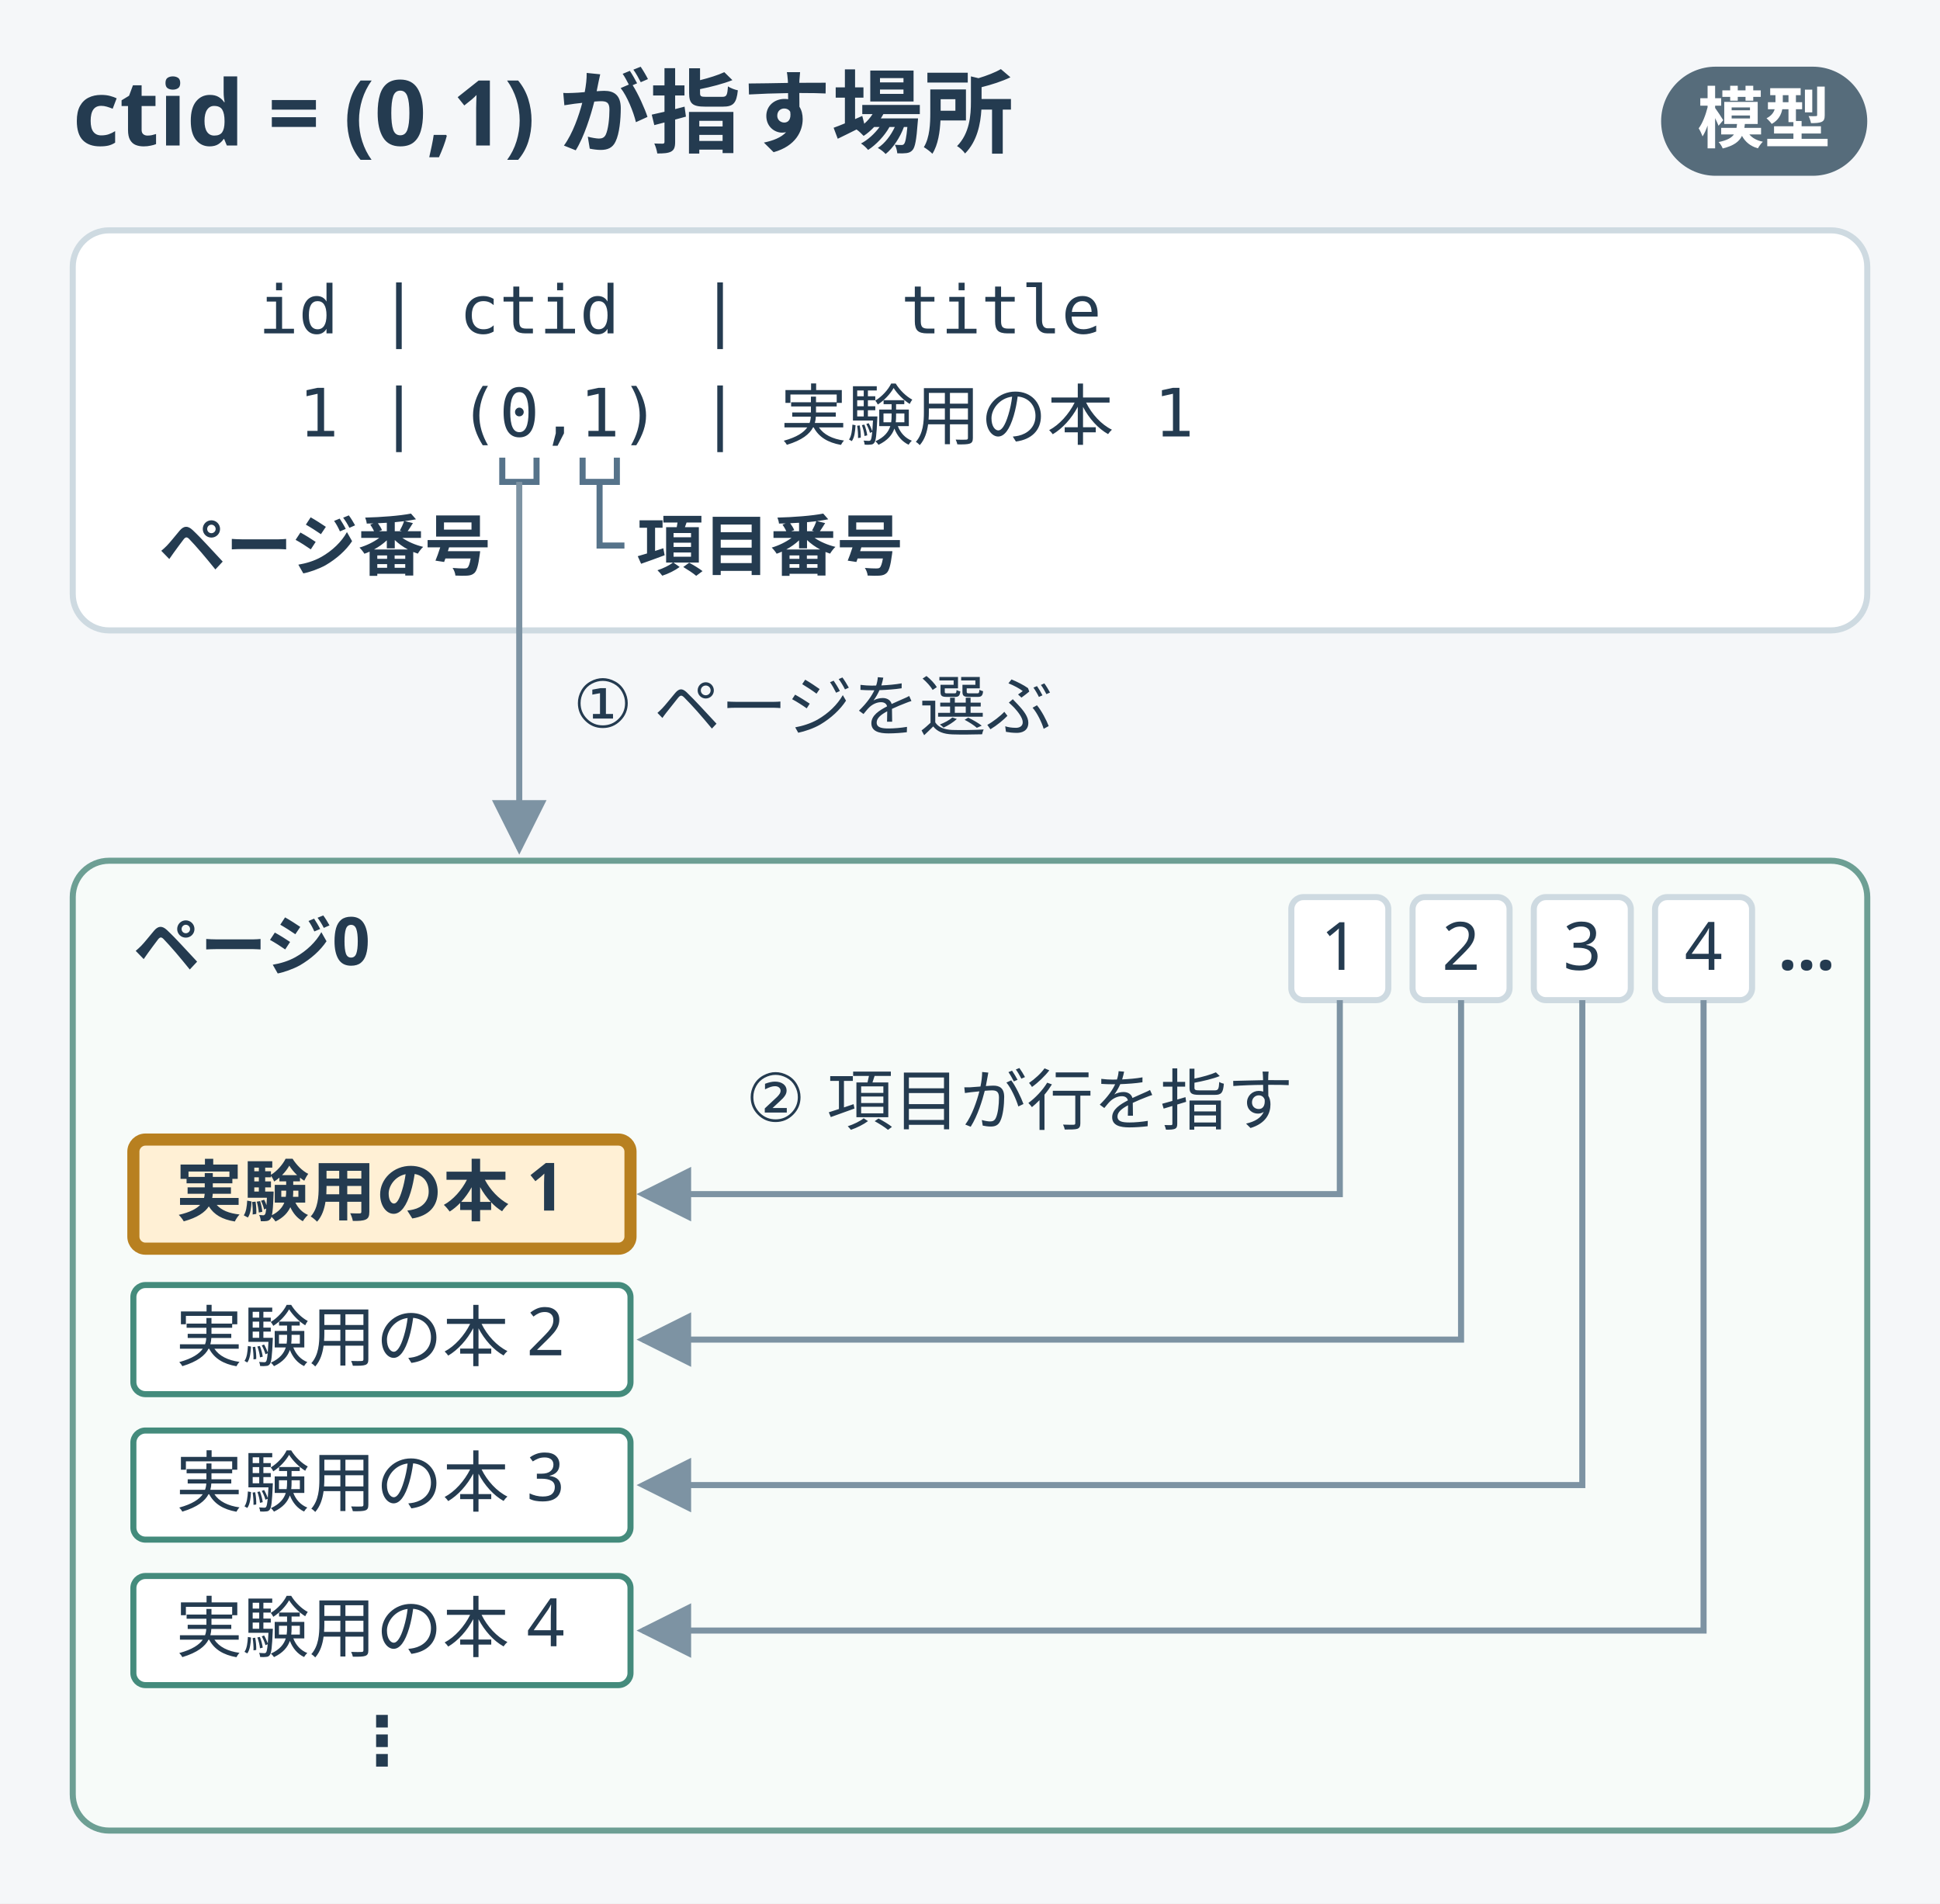
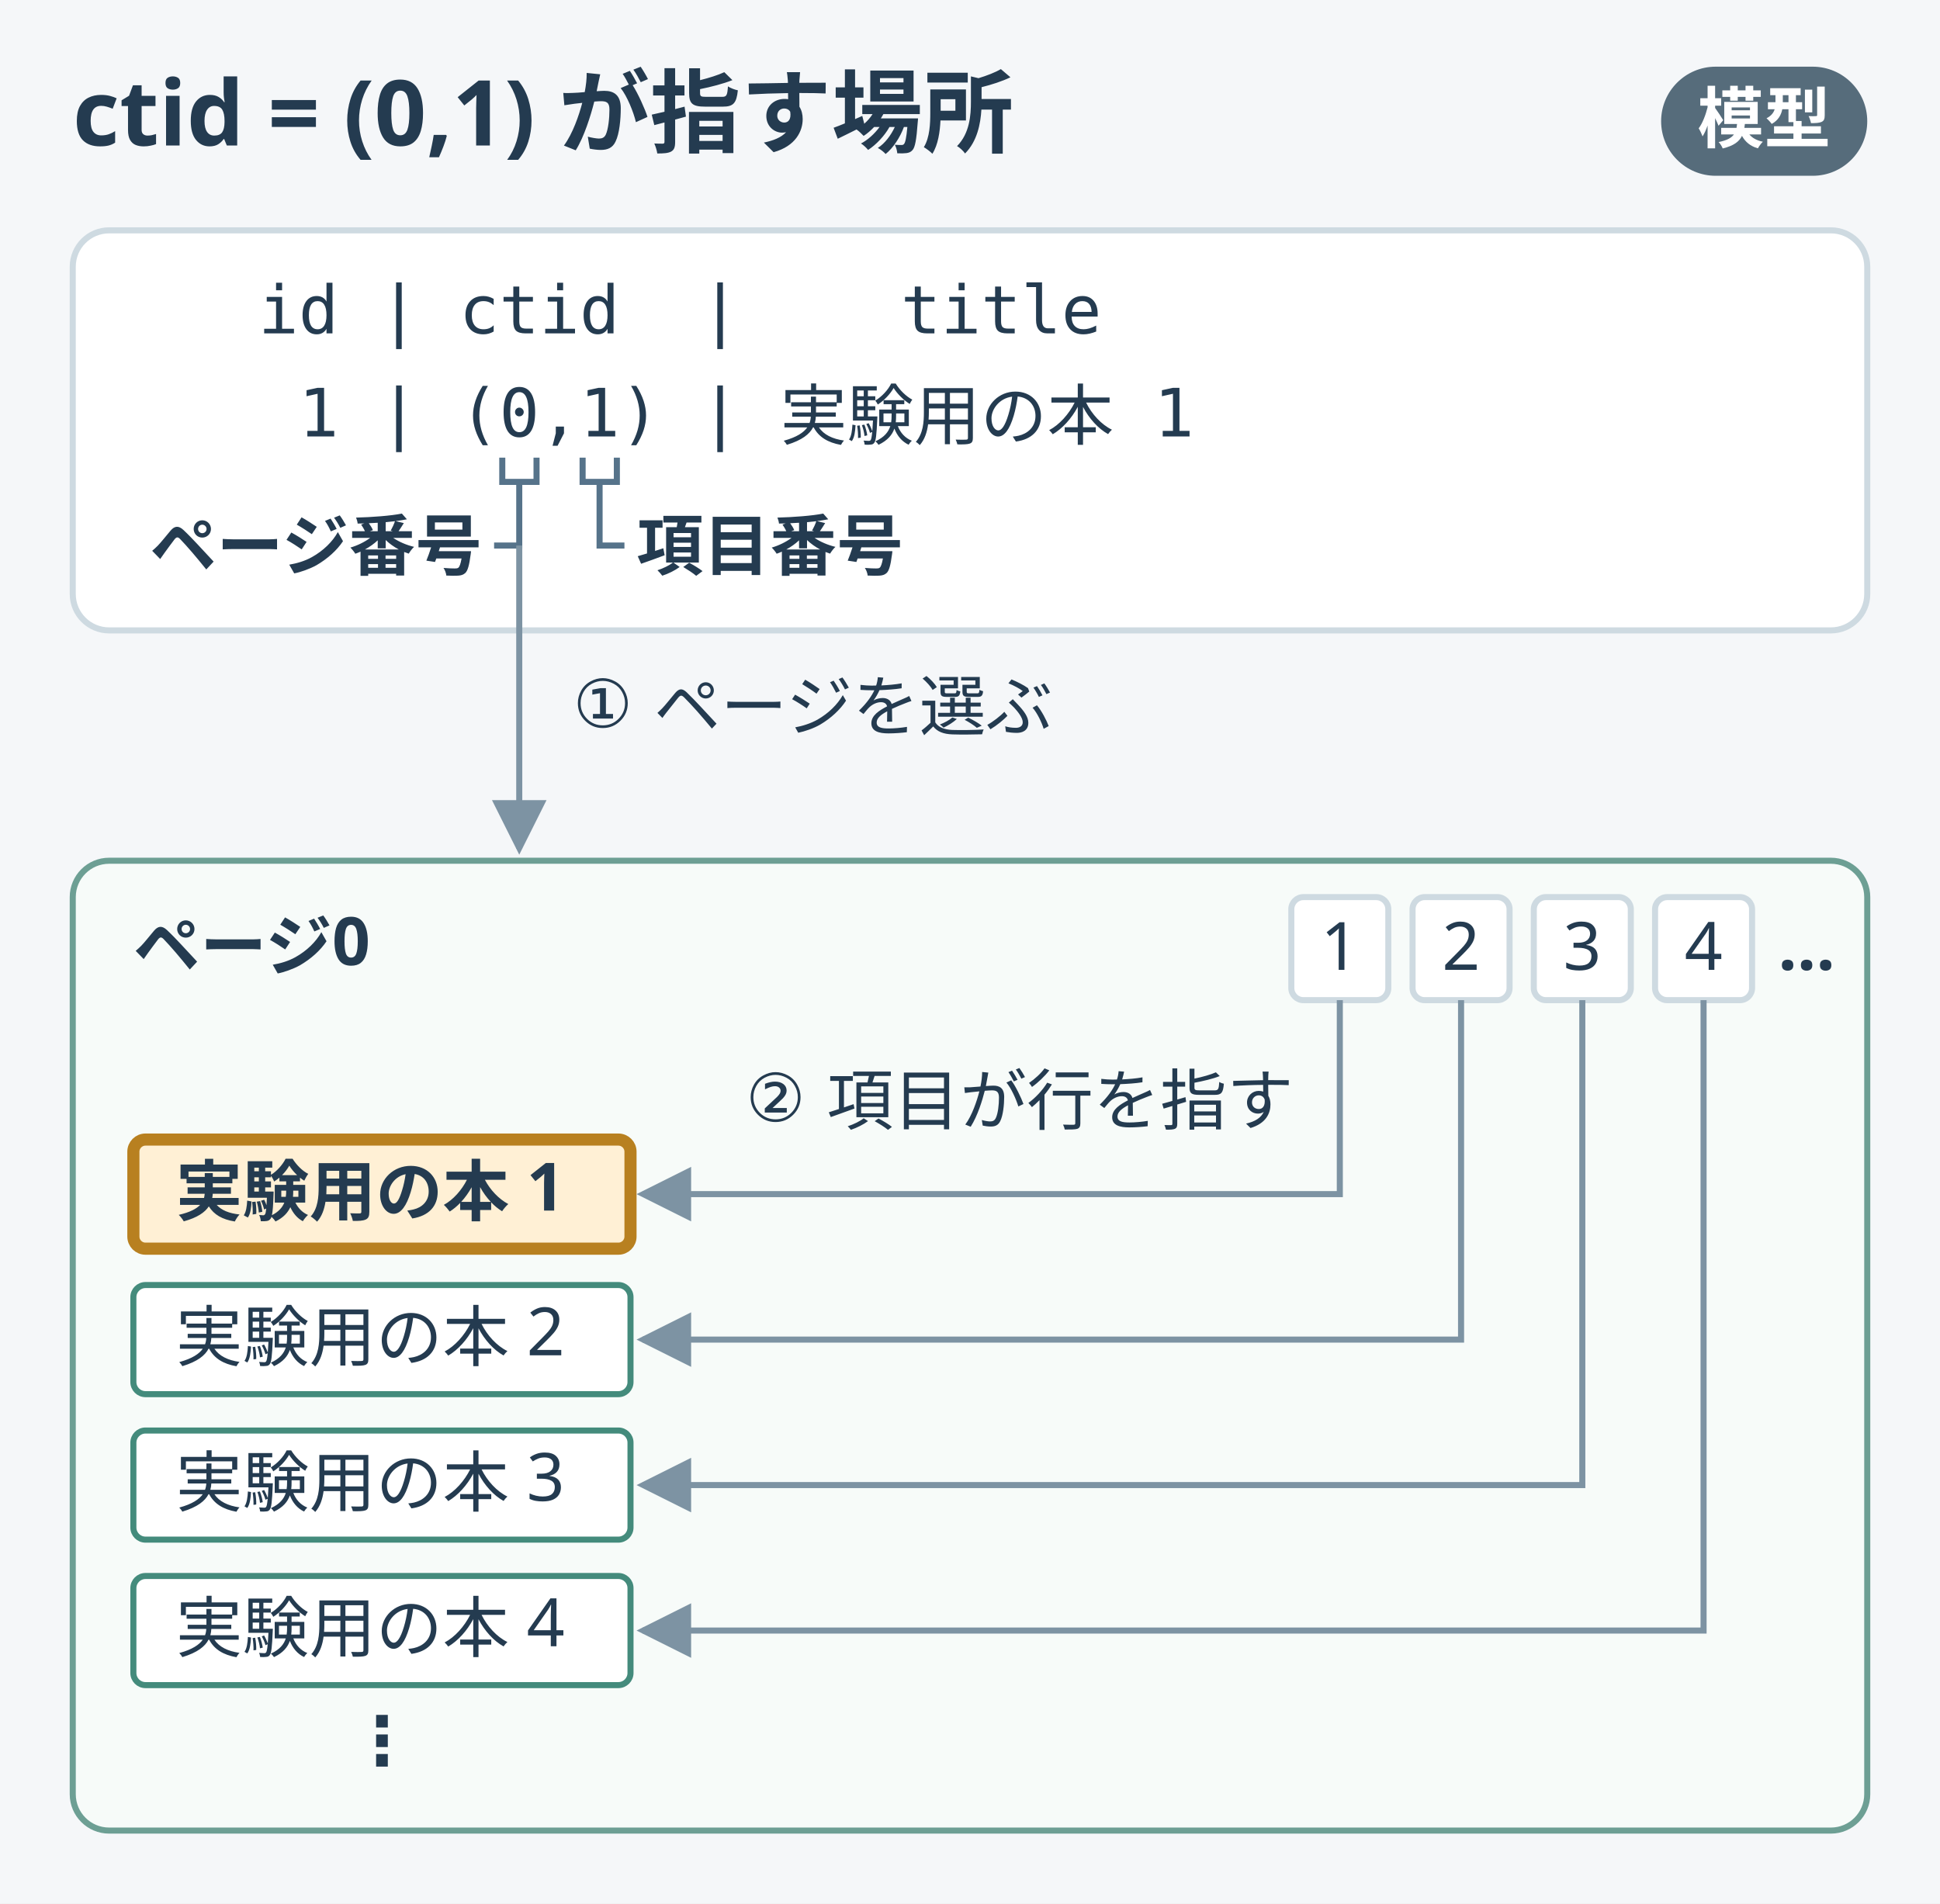
<svg xmlns="http://www.w3.org/2000/svg" width="640" height="628" viewBox="0 0 640 628" role="img" aria-labelledby="title">
  <defs>
    <marker id="flow" markerWidth="10" markerHeight="10" refX="9" refY="5" orient="auto">
      <path d="M0 0L10 5L0 10z" fill="#277b74" />
    </marker>
    <marker id="req" markerWidth="10" markerHeight="10" refX="9" refY="5" orient="auto">
      <path d="M0 0L10 5L0 10" fill="none" stroke="#945e11" stroke-width="2" />
    </marker>
    <marker id="ref" markerWidth="9" markerHeight="9" refX="8" refY="4.5" orient="auto">
      <path d="M0 0L9 4.5L0 9z" fill="#7d93a3" />
    </marker>
  </defs>
  <style>
text{font-family:"Hiragino Sans","Noto Sans JP",sans-serif;font-size:24px;fill:#243b50}
.h{font-size:30px;font-weight:700}.b{font-weight:700}.s{font-size:22px}.m{font-size:22px;fill:#566c7b}
.mono{font-family:ui-monospace,Menlo,monospace;font-size:22px}.tag{font-size:22px;font-weight:700;fill:#fff}
.teal{fill:#176e65}.brown{fill:#945e11}.real{fill:#176e65}.model{fill:#566c7b}
.panel{fill:#fff;stroke:#cedae1;stroke-width:2}.node{fill:#ecf2f8;stroke:#56738a;stroke-width:2}
.row{fill:#fff;stroke:#448b7c;stroke-width:2}.match{fill:#fff;stroke:#176e65;stroke-width:4}
.page{fill:#f7fbf9;stroke:#6d9f94;stroke-width:2}.ipage{fill:#f4f6f8;stroke:#6b7f8e;stroke-width:2}
.band{fill:#d5dde3;stroke:#92a7b5;stroke-width:2}.skip{fill:none;stroke:#b5c2cc;stroke-width:2;stroke-dasharray:6 5}
.hot{fill:#fff0d5;stroke:#b88020;stroke-width:4}.ghost{fill:#f5f7f9;stroke:#b5c2cc;stroke-width:2;stroke-dasharray:6 5}
.flow{fill:none;stroke:#277b74;stroke-width:3;marker-end:url(#flow)}.req{fill:none;stroke:#945e11;stroke-width:3;stroke-dasharray:8 6;marker-end:url(#req)}
.ref{fill:none;stroke:#7d93a3;stroke-width:2;marker-end:url(#ref)}.step{fill:#fff;stroke:#243b50;stroke-width:2.5}
.spine{fill:#e9f3f4;stroke:#243b50;stroke-width:1.5}
.work{fill:#fff;stroke:#56738a;stroke-width:2;stroke-dasharray:8 5}.val{fill:#dcefe8;stroke:#448b7c;stroke-width:2}.buffer{fill:#eaf6f1;stroke:#6d9f94;stroke-width:2}
.route{fill:#f4f6f8;stroke:#243b50;stroke-width:3}.leader{fill:none;stroke:#56738a;stroke-width:2}
  </style>
  <rect width="640" height="628" fill="#f5f7f9" />
  <text x="24" y="48" class="h">ctid = (0,1) が指す場所</text>
  <rect x="548" y="22" width="68" height="36" rx="18" class="model" />
  <text x="582" y="47" text-anchor="middle" class="tag">模型</text>
  <g id="output">
    <rect x="24" y="76" width="592" height="132" rx="12" class="panel" />
    <text x="72" y="110" class="mono" xml:space="preserve"> id | ctid  |    title</text>
    <text x="72" y="144" class="mono" xml:space="preserve">  1 | (0,1) | 実験用の本 1</text>
  </g>
  <g id="ctid-numbers">
-     <path d="M165.7 151 V159 H177 V151" class="leader" />
+     <path d="M165.7 151 V159 H177 V151 M171.3 159 V180 H163" class="leader" />
    <path d="M192.2 151 V159 H203.5 V151 M197.8 159 V180 H206" class="leader" />
-     <text x="162" y="188" text-anchor="end" class="s b">ページ番号</text>
+     <text x="159" y="188" text-anchor="end" class="s b">ページ番号</text>
    <text x="210" y="188" class="s b">項目番号</text>
  </g>
  <g id="page">
    <rect x="24" y="284" width="592" height="320" rx="12" class="page" />
    <text x="44" y="320" class="s b">ページ0</text>
    <rect x="426" y="296" width="32" height="34" rx="4" class="panel" />
    <text x="442" y="320" text-anchor="middle" class="s">1</text>
    <rect x="466" y="296" width="32" height="34" rx="4" class="panel" />
    <text x="482" y="320" text-anchor="middle" class="s">2</text>
    <rect x="506" y="296" width="32" height="34" rx="4" class="panel" />
    <text x="522" y="320" text-anchor="middle" class="s">3</text>
    <rect x="546" y="296" width="32" height="34" rx="4" class="panel" />
    <text x="562" y="320" text-anchor="middle" class="s">4</text>
    <text x="596" y="320" text-anchor="middle" class="s b">…</text>
    <rect x="44" y="376" width="164" height="36" rx="4" class="hot" />
    <text x="58" y="401" class="s b">実験用の本 1</text>
    <rect x="44" y="424" width="164" height="36" rx="4" class="row" />
    <text x="58" y="449" class="s">実験用の本 2</text>
    <rect x="44" y="472" width="164" height="36" rx="4" class="row" />
    <text x="58" y="497" class="s">実験用の本 3</text>
    <rect x="44" y="520" width="164" height="36" rx="4" class="row" />
    <text x="58" y="545" class="s">実験用の本 4</text>
    <text x="126" y="582" text-anchor="middle" class="s b">⋮</text>
  </g>
  <g id="select-page">
-     <path d="M171.3 159 V280" class="ref" />
+     <path d="M171.3 180 V280" class="ref" />
    <text x="189" y="240" class="s">① ページを選ぶ</text>
  </g>
  <g id="item-to-row">
    <path d="M442 330 V394 H212" class="ref" />
    <path d="M482 330 V442 H212" class="ref" />
    <path d="M522 330 V490 H212" class="ref" />
    <path d="M562 330 V538 H212" class="ref" />
    <text x="246" y="370" class="s">② 項目が行を指す</text>
  </g>
</svg>
